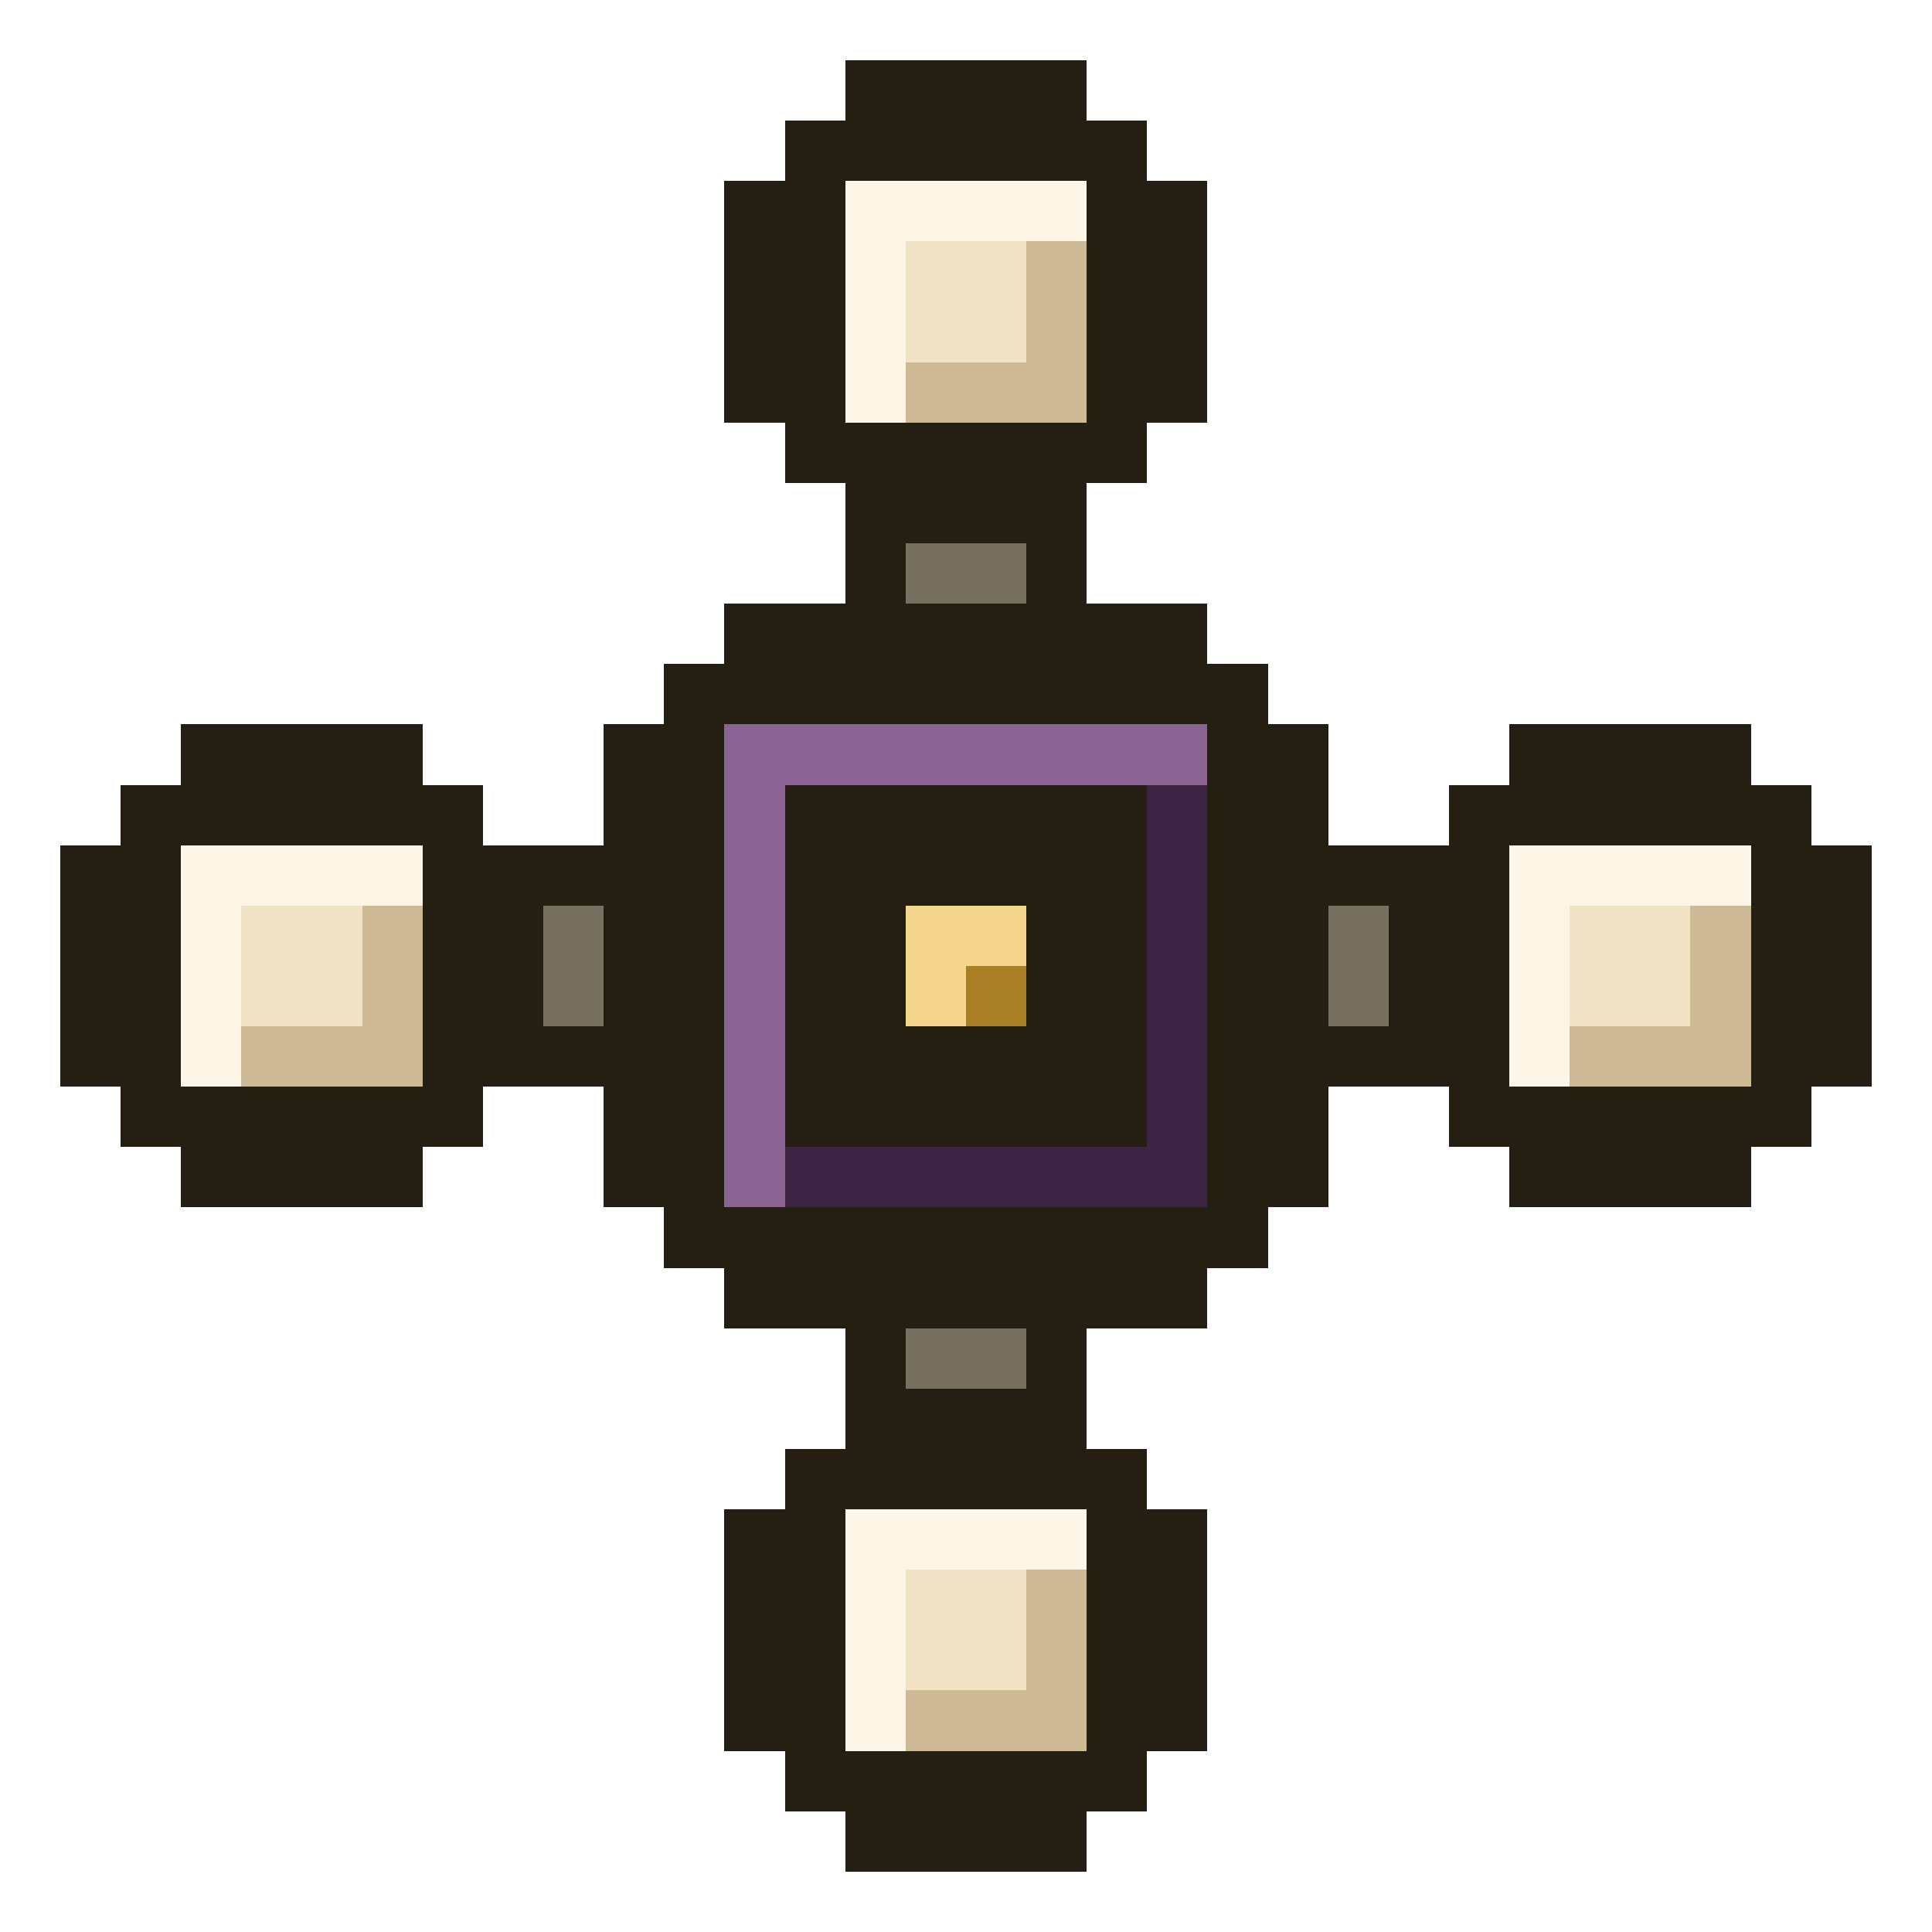
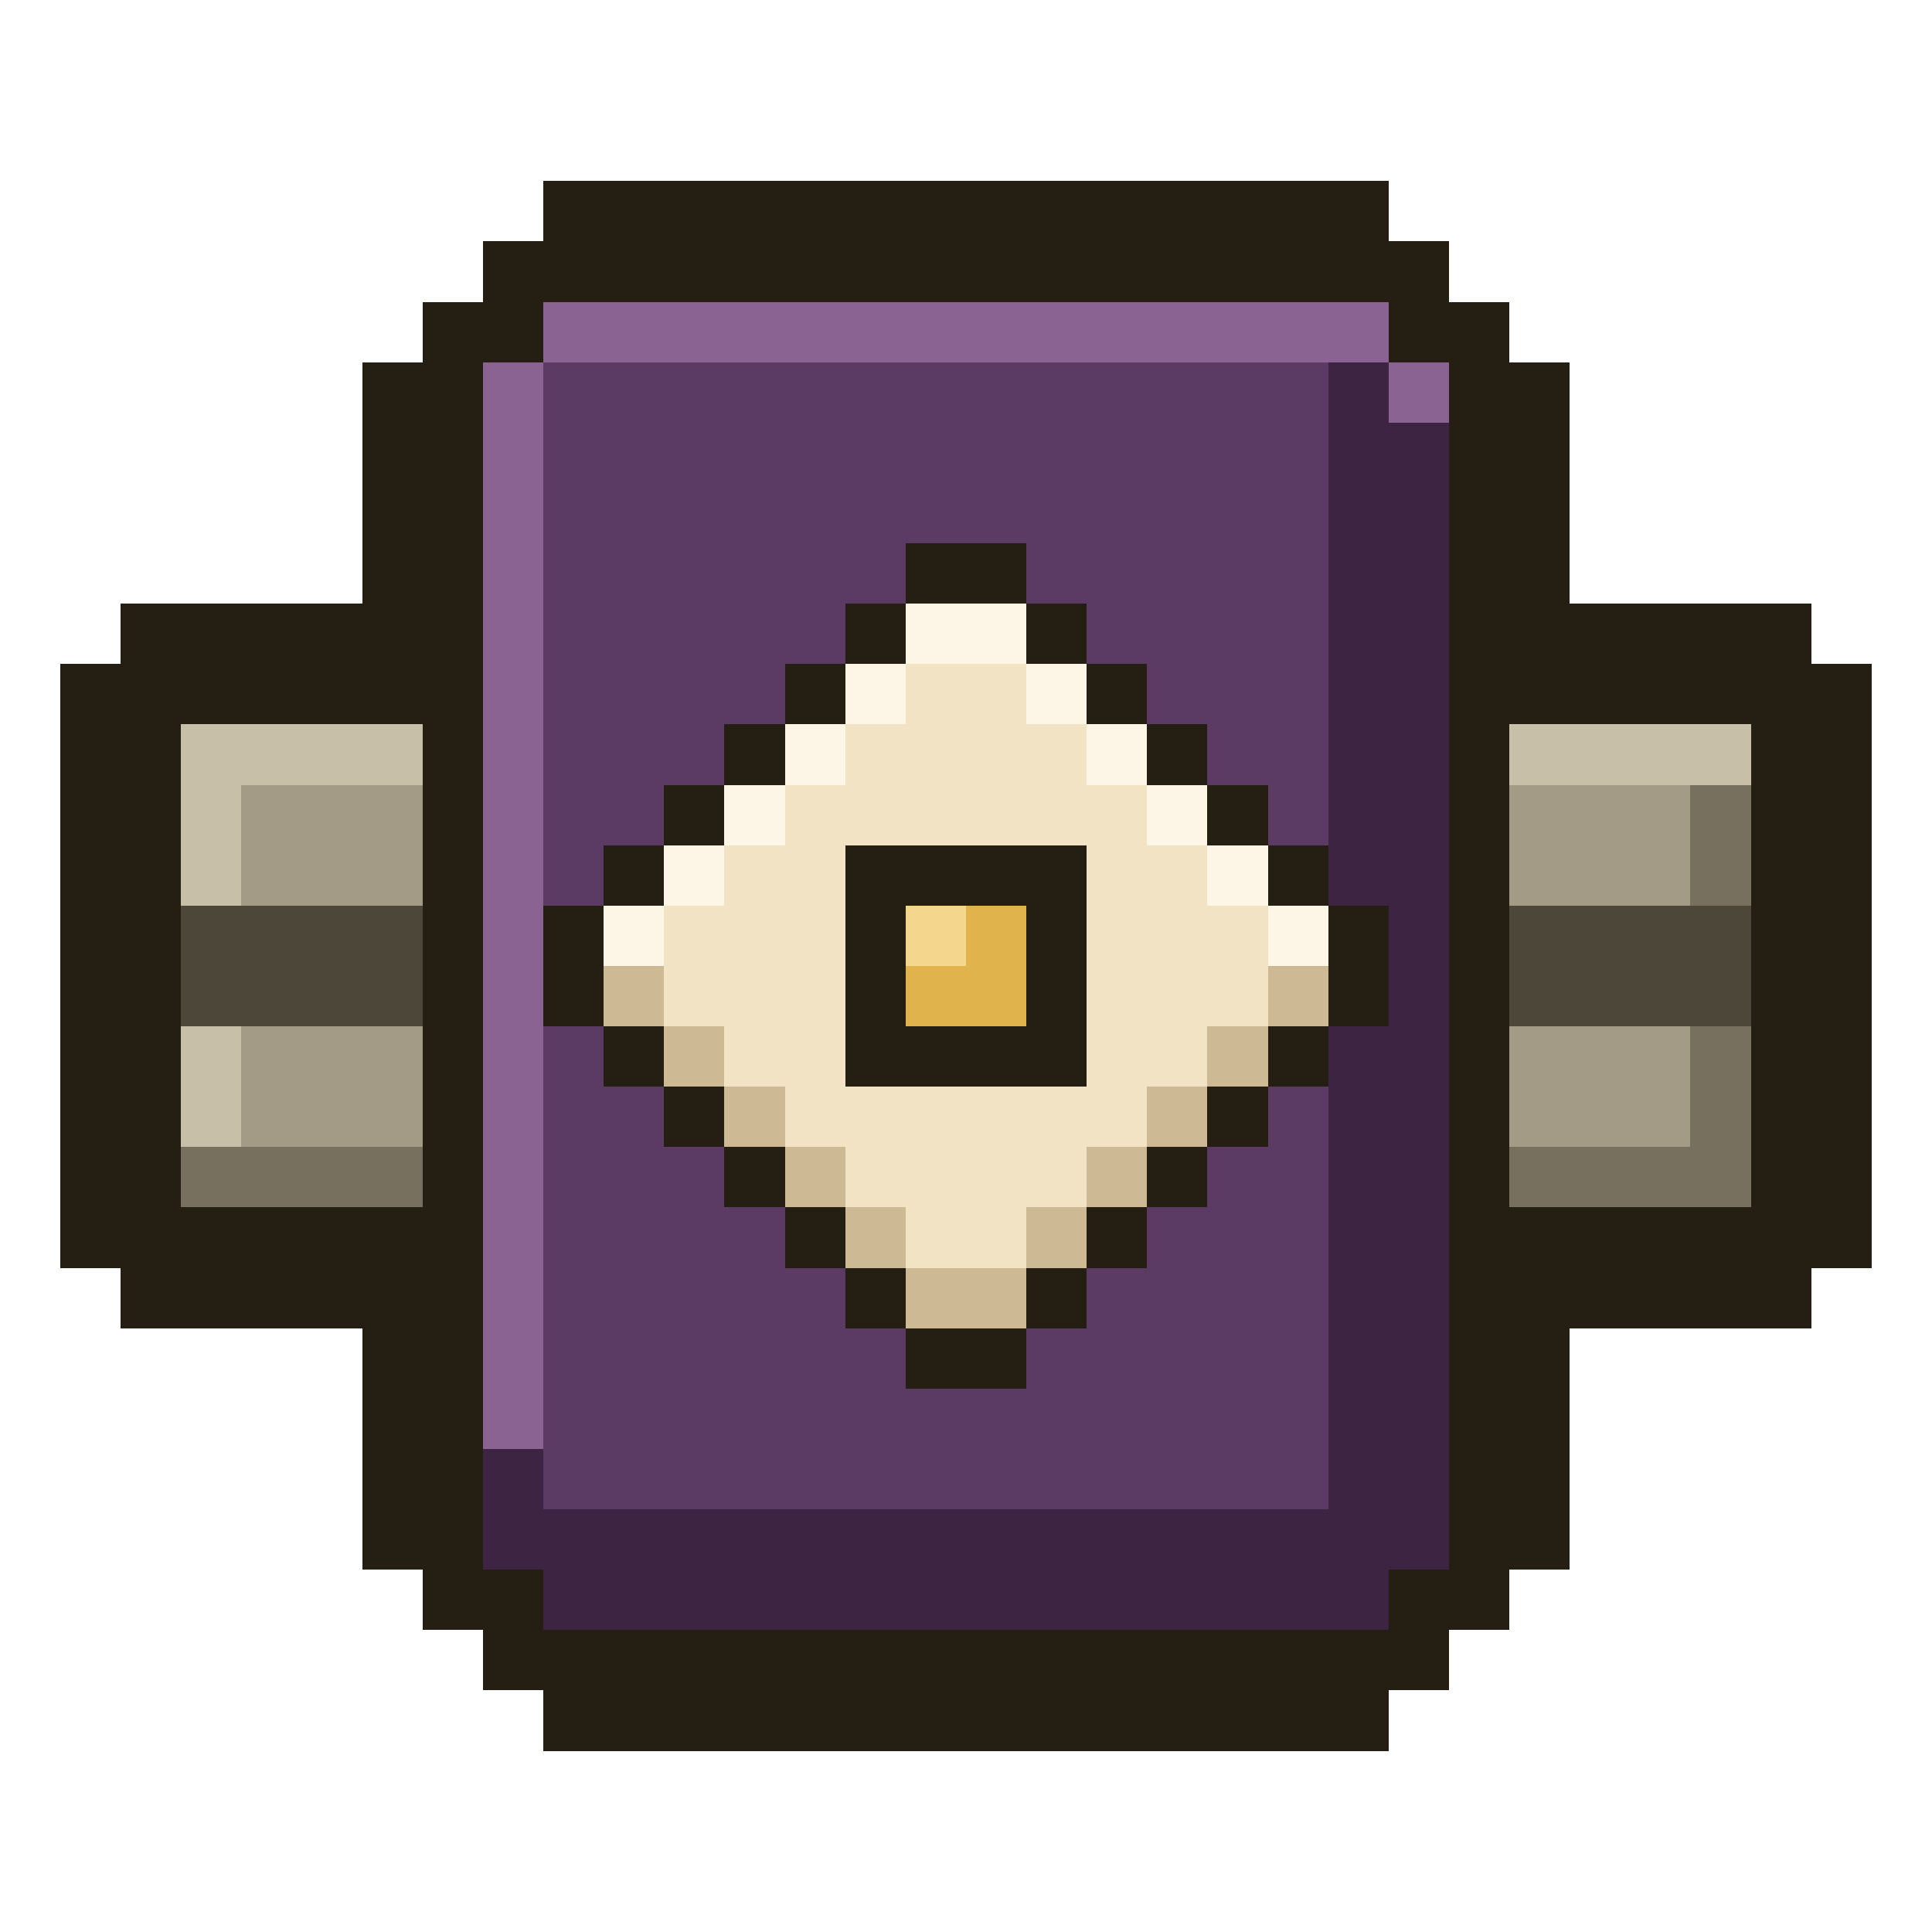
- <svg xmlns="http://www.w3.org/2000/svg" viewBox="0 0 32 32" width="32" height="32" shape-rendering="crispEdges" data-family="cattipu-pixelforge-sidebar-match" data-concept="four-way-node">
-   <path fill="#241f12" d="M14 1h4v1h-4zM13 2h6v1h-6zM12 3h2v1h-2zM18 3h2v1h-2zM12 4h2v1h-2zM18 4h2v1h-2zM12 5h2v1h-2zM18 5h2v1h-2zM12 6h2v1h-2zM18 6h2v1h-2zM13 7h6v1h-6zM14 8h4v1h-4zM14 9h1v1h-1zM17 9h1v1h-1zM12 10h8v1h-8zM11 11h10v1h-10zM3 12h4v1h-4zM10 12h2v1h-2zM20 12h2v1h-2zM25 12h4v1h-4zM2 13h6v1h-6zM10 13h2v1h-2zM13 13h6v1h-6zM20 13h2v1h-2zM24 13h6v1h-6zM1 14h2v1h-2zM7 14h5v1h-5zM13 14h6v1h-6zM20 14h5v1h-5zM29 14h2v1h-2zM1 15h2v1h-2zM7 15h2v1h-2zM10 15h2v1h-2zM13 15h2v1h-2zM17 15h2v1h-2zM20 15h2v1h-2zM23 15h2v1h-2zM29 15h2v1h-2zM1 16h2v1h-2zM7 16h2v1h-2zM10 16h2v1h-2zM13 16h2v1h-2zM17 16h2v1h-2zM20 16h2v1h-2zM23 16h2v1h-2zM29 16h2v1h-2zM1 17h2v1h-2zM7 17h5v1h-5zM13 17h6v1h-6zM20 17h5v1h-5zM29 17h2v1h-2zM2 18h6v1h-6zM10 18h2v1h-2zM13 18h6v1h-6zM20 18h2v1h-2zM24 18h6v1h-6zM3 19h4v1h-4zM10 19h2v1h-2zM20 19h2v1h-2zM25 19h4v1h-4zM11 20h10v1h-10zM12 21h8v1h-8zM14 22h1v1h-1zM17 22h1v1h-1zM14 23h4v1h-4zM13 24h6v1h-6zM12 25h2v1h-2zM18 25h2v1h-2zM12 26h2v1h-2zM18 26h2v1h-2zM12 27h2v1h-2zM18 27h2v1h-2zM12 28h2v1h-2zM18 28h2v1h-2zM13 29h6v1h-6zM14 30h4v1h-4z" />
-   <path fill="#3c2442" d="M19 13h1v1h-1zM19 14h1v1h-1zM19 15h1v1h-1zM19 16h1v1h-1zM19 17h1v1h-1zM19 18h1v1h-1zM13 19h7v1h-7z" />
-   <path fill="#77705f" d="M15 9h2v1h-2zM9 15h1v1h-1zM22 15h1v1h-1zM9 16h1v1h-1zM22 16h1v1h-1zM15 22h2v1h-2z" />
-   <path fill="#8b6392" d="M12 12h8v1h-8zM12 13h1v1h-1zM12 14h1v1h-1zM12 15h1v1h-1zM12 16h1v1h-1zM12 17h1v1h-1zM12 18h1v1h-1zM12 19h1v1h-1z" />
-   <path fill="#a97f26" d="M16 16h1v1h-1z" />
-   <path fill="#cdb994" d="M17 4h1v1h-1zM17 5h1v1h-1zM15 6h3v1h-3zM6 15h1v1h-1zM28 15h1v1h-1zM6 16h1v1h-1zM28 16h1v1h-1zM4 17h3v1h-3zM26 17h3v1h-3zM17 26h1v1h-1zM17 27h1v1h-1zM15 28h3v1h-3z" />
-   <path fill="#f2e3c4" d="M15 4h2v1h-2zM15 5h2v1h-2zM4 15h2v1h-2zM26 15h2v1h-2zM4 16h2v1h-2zM26 16h2v1h-2zM15 26h2v1h-2zM15 27h2v1h-2z" />
-   <path fill="#f4d78d" d="M15 15h2v1h-2zM15 16h1v1h-1z" />
-   <path fill="#fdf6e6" d="M14 3h4v1h-4zM14 4h1v1h-1zM14 5h1v1h-1zM14 6h1v1h-1zM3 14h4v1h-4zM25 14h4v1h-4zM3 15h1v1h-1zM25 15h1v1h-1zM3 16h1v1h-1zM25 16h1v1h-1zM3 17h1v1h-1zM25 17h1v1h-1zM14 25h4v1h-4zM14 26h1v1h-1zM14 27h1v1h-1zM14 28h1v1h-1z" />
+ <svg xmlns="http://www.w3.org/2000/svg" viewBox="0 0 32 32" width="32" height="32" shape-rendering="crispEdges" role="img" aria-label="Entity">
+   <path fill="#241f12" d="M9 3h14v1h-14zM8 4h16v1h-16zM7 5h2v1h-2zM23 5h2v1h-2zM6 6h2v1h-2zM24 6h2v1h-2zM6 7h2v1h-2zM24 7h2v1h-2zM6 8h2v1h-2zM24 8h2v1h-2zM6 9h2v1h-2zM15 9h2v1h-2zM24 9h2v1h-2zM2 10h6v1h-6zM14 10h1v1h-1zM17 10h1v1h-1zM24 10h6v1h-6zM1 11h7v1h-7zM13 11h1v1h-1zM18 11h1v1h-1zM24 11h7v1h-7zM1 12h2v1h-2zM7 12h1v1h-1zM12 12h1v1h-1zM19 12h1v1h-1zM24 12h1v1h-1zM29 12h2v1h-2zM1 13h2v1h-2zM7 13h1v1h-1zM11 13h1v1h-1zM20 13h1v1h-1zM24 13h1v1h-1zM29 13h2v1h-2zM1 14h2v1h-2zM7 14h1v1h-1zM10 14h1v1h-1zM14 14h4v1h-4zM21 14h1v1h-1zM24 14h1v1h-1zM29 14h2v1h-2zM1 15h2v1h-2zM7 15h1v1h-1zM9 15h1v1h-1zM14 15h1v1h-1zM17 15h1v1h-1zM22 15h1v1h-1zM24 15h1v1h-1zM29 15h2v1h-2zM1 16h2v1h-2zM7 16h1v1h-1zM9 16h1v1h-1zM14 16h1v1h-1zM17 16h1v1h-1zM22 16h1v1h-1zM24 16h1v1h-1zM29 16h2v1h-2zM1 17h2v1h-2zM7 17h1v1h-1zM10 17h1v1h-1zM14 17h4v1h-4zM21 17h1v1h-1zM24 17h1v1h-1zM29 17h2v1h-2zM1 18h2v1h-2zM7 18h1v1h-1zM11 18h1v1h-1zM20 18h1v1h-1zM24 18h1v1h-1zM29 18h2v1h-2zM1 19h2v1h-2zM7 19h1v1h-1zM12 19h1v1h-1zM19 19h1v1h-1zM24 19h1v1h-1zM29 19h2v1h-2zM1 20h7v1h-7zM13 20h1v1h-1zM18 20h1v1h-1zM24 20h7v1h-7zM2 21h6v1h-6zM14 21h1v1h-1zM17 21h1v1h-1zM24 21h6v1h-6zM6 22h2v1h-2zM15 22h2v1h-2zM24 22h2v1h-2zM6 23h2v1h-2zM24 23h2v1h-2zM6 24h2v1h-2zM24 24h2v1h-2zM6 25h2v1h-2zM24 25h2v1h-2zM7 26h2v1h-2zM23 26h2v1h-2zM8 27h16v1h-16zM9 28h14v1h-14z" />
+   <path fill="#8b6392" d="M9 5h14v1h-14zM8 6h1v1h-1zM23 6h1v1h-1zM8 7h1v1h-1zM8 8h1v1h-1zM8 9h1v1h-1zM8 10h1v1h-1zM8 11h1v1h-1zM8 12h1v1h-1zM8 13h1v1h-1zM8 14h1v1h-1zM8 15h1v1h-1zM8 16h1v1h-1zM8 17h1v1h-1zM8 18h1v1h-1zM8 19h1v1h-1zM8 20h1v1h-1zM8 21h1v1h-1zM8 22h1v1h-1zM8 23h1v1h-1z" />
+   <path fill="#5b3a63" d="M9 6h13v1h-13zM9 7h13v1h-13zM9 8h13v1h-13zM9 9h6v1h-6zM17 9h5v1h-5zM9 10h5v1h-5zM18 10h4v1h-4zM9 11h4v1h-4zM19 11h3v1h-3zM9 12h3v1h-3zM20 12h2v1h-2zM9 13h2v1h-2zM21 13h1v1h-1zM9 14h1v1h-1zM9 17h1v1h-1zM9 18h2v1h-2zM21 18h1v1h-1zM9 19h3v1h-3zM20 19h2v1h-2zM9 20h4v1h-4zM19 20h3v1h-3zM9 21h5v1h-5zM18 21h4v1h-4zM9 22h6v1h-6zM17 22h5v1h-5zM9 23h13v1h-13zM9 24h13v1h-13z" />
+   <path fill="#3c2442" d="M22 6h1v1h-1zM22 7h2v1h-2zM22 8h2v1h-2zM22 9h2v1h-2zM22 10h2v1h-2zM22 11h2v1h-2zM22 12h2v1h-2zM22 13h2v1h-2zM22 14h2v1h-2zM23 15h1v1h-1zM23 16h1v1h-1zM22 17h2v1h-2zM22 18h2v1h-2zM22 19h2v1h-2zM22 20h2v1h-2zM22 21h2v1h-2zM22 22h2v1h-2zM22 23h2v1h-2zM8 24h1v1h-1zM22 24h2v1h-2zM8 25h16v1h-16zM9 26h14v1h-14z" />
+   <path fill="#fdf6e6" d="M15 10h2v1h-2zM14 11h1v1h-1zM17 11h1v1h-1zM13 12h1v1h-1zM18 12h1v1h-1zM12 13h1v1h-1zM19 13h1v1h-1zM11 14h1v1h-1zM20 14h1v1h-1zM10 15h1v1h-1zM21 15h1v1h-1z" />
+   <path fill="#f2e3c4" d="M15 11h2v1h-2zM14 12h4v1h-4zM13 13h6v1h-6zM12 14h2v1h-2zM18 14h2v1h-2zM11 15h3v1h-3zM18 15h3v1h-3zM11 16h3v1h-3zM18 16h3v1h-3zM12 17h2v1h-2zM18 17h2v1h-2zM13 18h6v1h-6zM14 19h4v1h-4zM15 20h2v1h-2z" />
+   <path fill="#c8bfa8" d="M3 12h4v1h-4zM25 12h4v1h-4zM3 13h1v1h-1zM3 14h1v1h-1zM3 17h1v1h-1zM3 18h1v1h-1z" />
+   <path fill="#a49b87" d="M4 13h3v1h-3zM25 13h3v1h-3zM4 14h3v1h-3zM25 14h3v1h-3zM4 17h3v1h-3zM25 17h3v1h-3zM4 18h3v1h-3zM25 18h3v1h-3z" />
+   <path fill="#77705f" d="M28 13h1v1h-1zM28 14h1v1h-1zM28 17h1v1h-1zM28 18h1v1h-1zM3 19h4v1h-4zM25 19h4v1h-4z" />
+   <path fill="#4c4739" d="M3 15h4v1h-4zM25 15h4v1h-4zM3 16h4v1h-4zM25 16h4v1h-4z" />
+   <path fill="#f4d78d" d="M15 15h1v1h-1z" />
+   <path fill="#e0b34c" d="M16 15h1v1h-1zM15 16h2v1h-2z" />
+   <path fill="#cdb994" d="M10 16h1v1h-1zM21 16h1v1h-1zM11 17h1v1h-1zM20 17h1v1h-1zM12 18h1v1h-1zM19 18h1v1h-1zM13 19h1v1h-1zM18 19h1v1h-1zM14 20h1v1h-1zM17 20h1v1h-1zM15 21h2v1h-2z" />
</svg>
